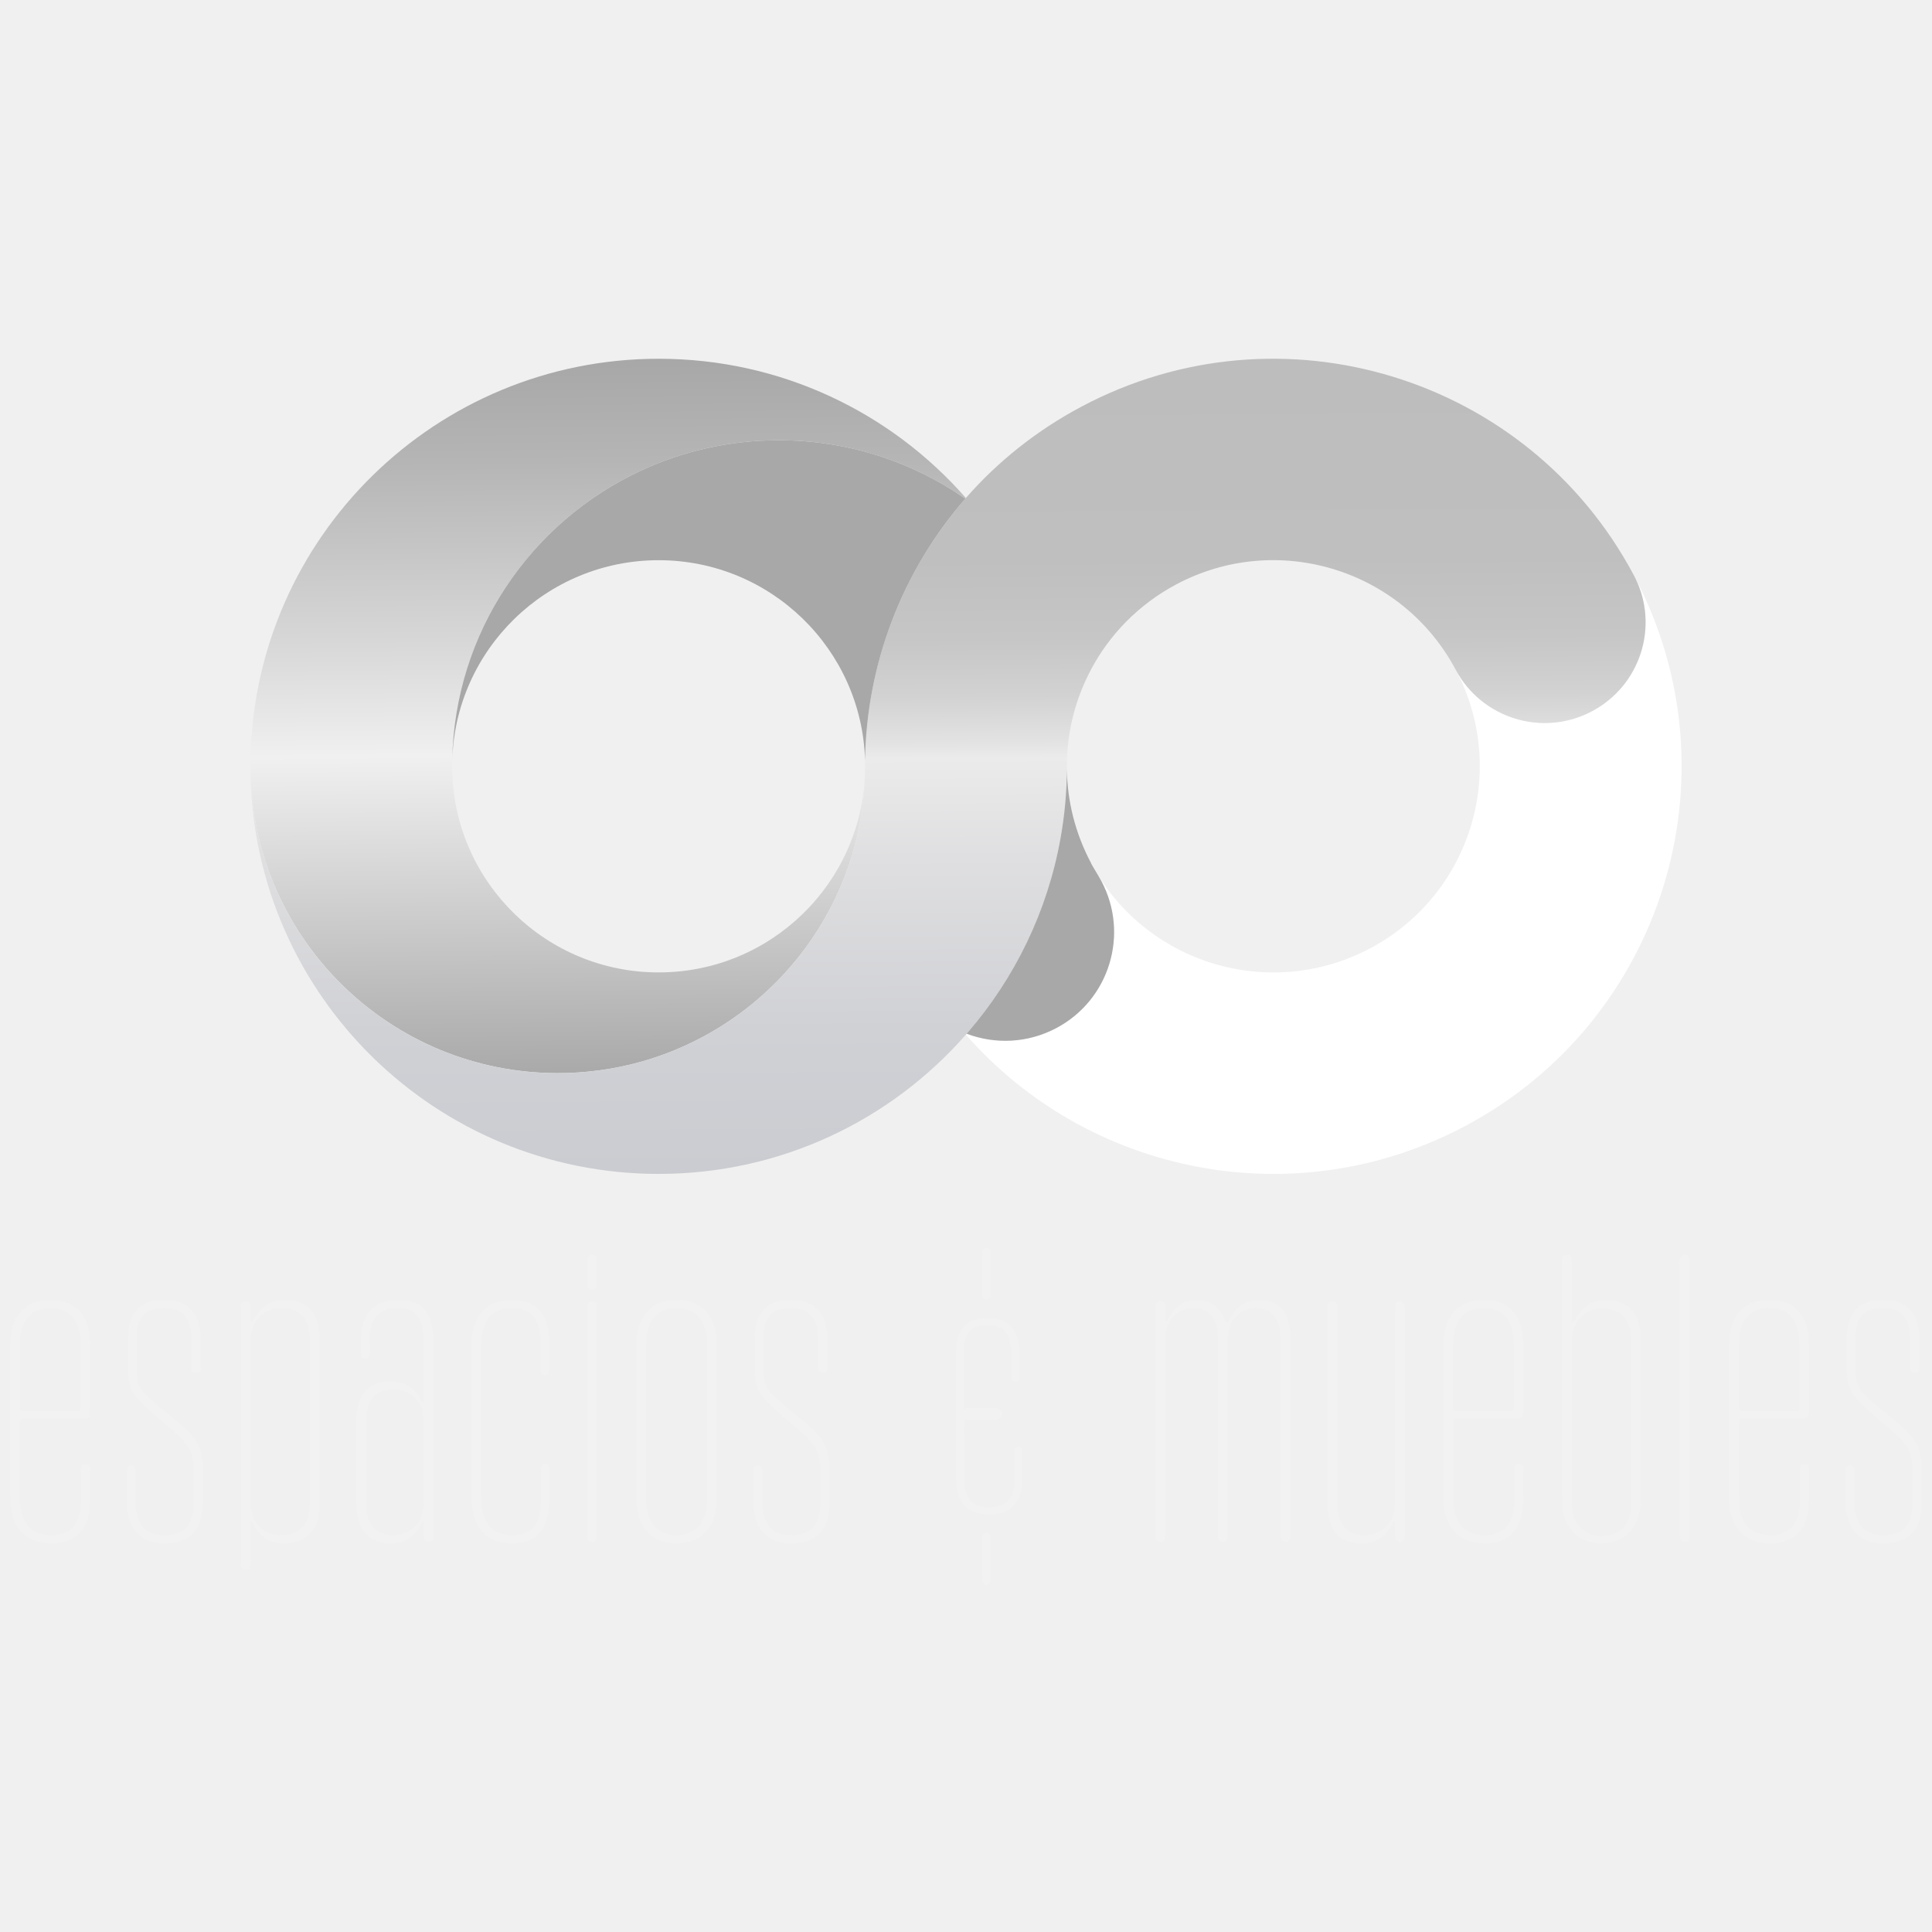
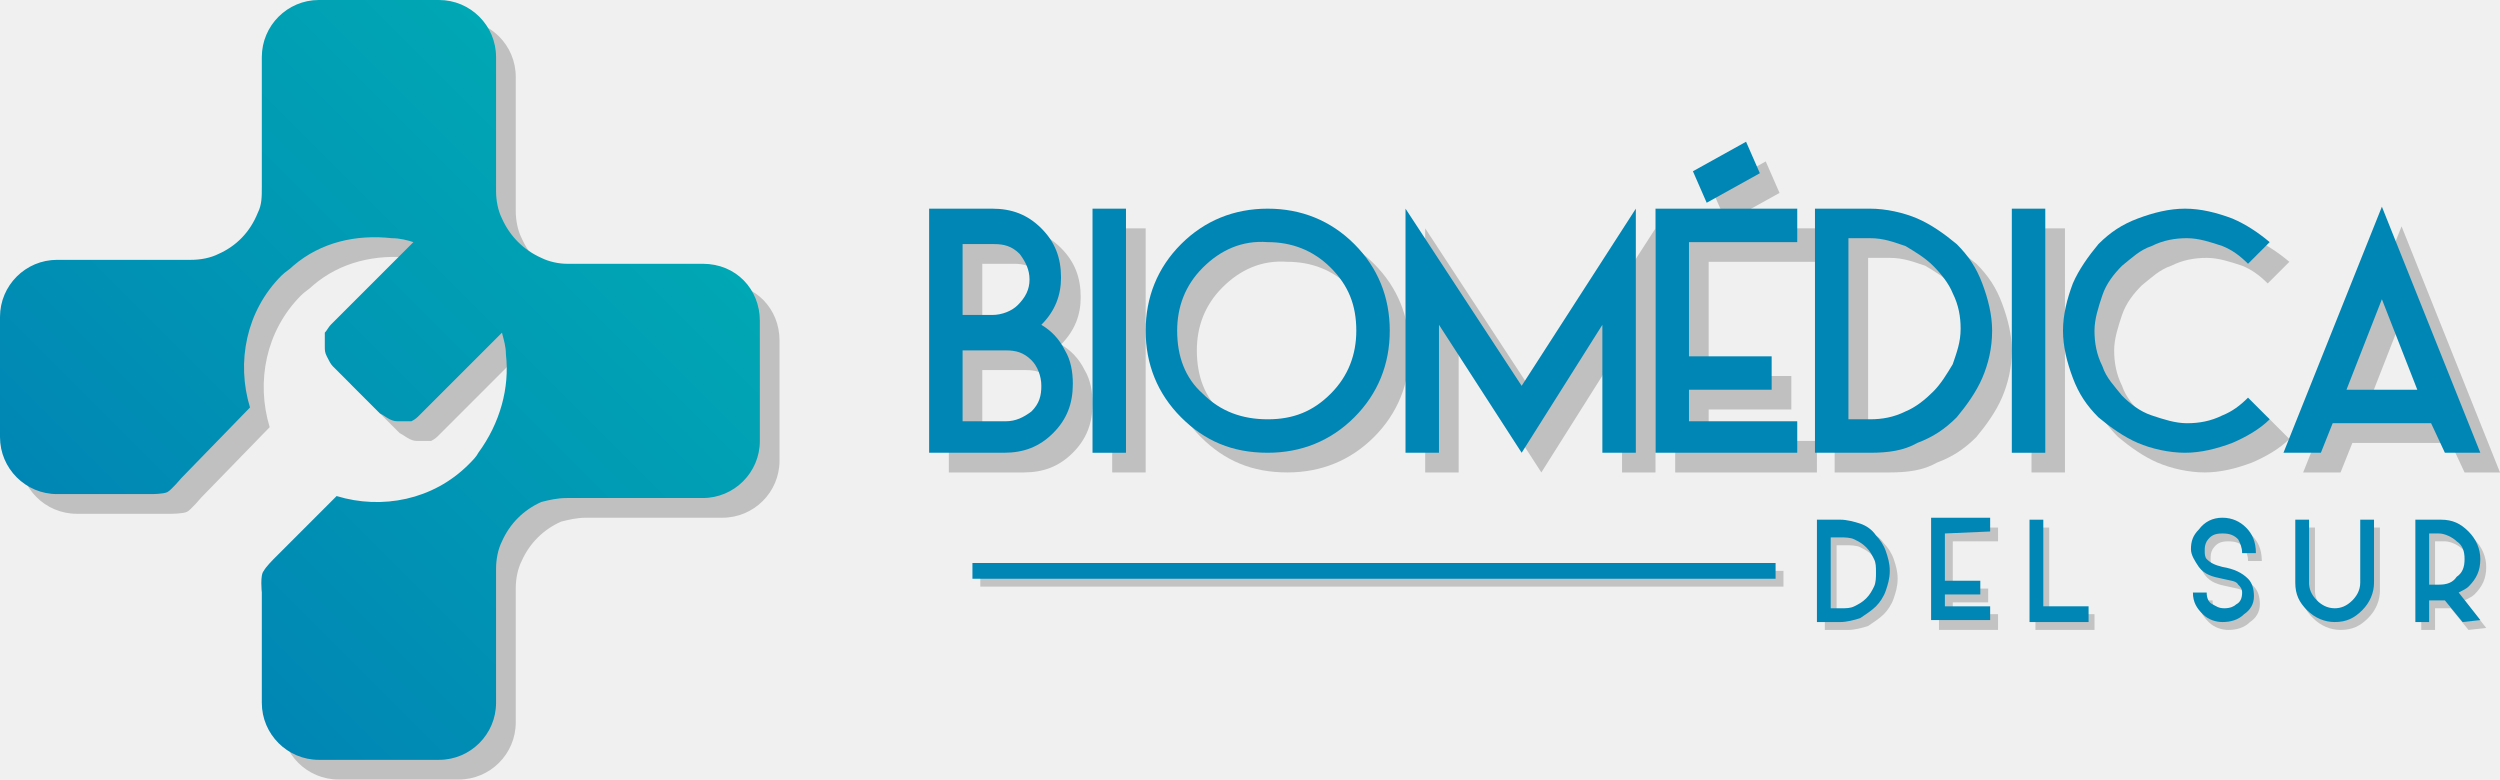
- <svg xmlns="http://www.w3.org/2000/svg" version="1.1" x="0px" y="0px" width="100px" height="100px" viewBox="0 0 100 100" enable-background="new 0 0 100 100" xml:space="preserve">
+ <svg xmlns="http://www.w3.org/2000/svg" version="1.1" id="Capa_1" x="0px" y="0px" viewBox="0 0 127 39.6" style="enable-background:new 0 0 127 39.6;" xml:space="preserve">
+   <style type="text/css">
+ 	.st0{opacity:0.19;}
+ 	.st1{opacity:0.2;}
+ 	.st2{fill:url(#SVGID_1_);}
+ 	.st3{fill:#0086B4;}
+ </style>
+   <path class="st0" d="M92.7,32v-5.2h1.2c0.3,0,0.7,0.1,1,0.2c0.3,0.1,0.6,0.3,0.8,0.6c0.2,0.2,0.4,0.5,0.5,0.8s0.2,0.6,0.2,1  c0,0.4-0.1,0.7-0.2,1s-0.3,0.6-0.5,0.8s-0.5,0.4-0.8,0.6c-0.3,0.1-0.7,0.2-1,0.2H92.7L92.7,32z M93.3,31.3h0.5c0.3,0,0.5,0,0.7-0.1  c0.2-0.1,0.4-0.2,0.6-0.4c0.2-0.2,0.3-0.4,0.4-0.6s0.1-0.5,0.1-0.7c0-0.3,0-0.5-0.1-0.7s-0.2-0.4-0.4-0.6c-0.2-0.2-0.4-0.3-0.6-0.4  c-0.2-0.1-0.5-0.1-0.7-0.1h-0.5V31.3z" />
+   <path class="st0" d="M99.2,27.5v2.4h1.8v0.7h-1.8v0.6h2.3V32h-3v-5.2h3v0.7L99.2,27.5L99.2,27.5z" />
+   <path class="st0" d="M106.4,32h-3v-5.2h0.7v4.4h2.3V32L106.4,32z" />
+   <path class="st0" d="M112.2,31.6c-0.3-0.3-0.5-0.6-0.5-1.1h0.7c0,0.3,0.1,0.5,0.3,0.6c0.2,0.1,0.3,0.2,0.6,0.2  c0.3,0,0.5-0.1,0.6-0.2c0.2-0.1,0.3-0.3,0.3-0.6c0-0.2-0.1-0.3-0.2-0.4c-0.1-0.2-0.4-0.2-0.8-0.3c-0.5-0.1-0.9-0.2-1.2-0.6  c-0.2-0.3-0.4-0.6-0.4-0.9c0-0.4,0.1-0.7,0.4-1c0.3-0.4,0.7-0.6,1.2-0.6s0.9,0.2,1.2,0.5c0.3,0.3,0.5,0.7,0.5,1.3h-0.7  c0-0.3-0.1-0.5-0.2-0.7c-0.2-0.2-0.4-0.3-0.8-0.3s-0.6,0.1-0.8,0.4c-0.1,0.2-0.1,0.3-0.1,0.5c0,0.1,0,0.3,0.1,0.4  c0.2,0.2,0.4,0.3,0.8,0.4c0.6,0.1,1,0.3,1.3,0.6c0.2,0.2,0.3,0.5,0.3,0.9c0,0.4-0.2,0.7-0.5,0.9c-0.3,0.3-0.7,0.4-1.1,0.4  C112.9,32,112.5,31.9,112.2,31.6z" />
+   <path class="st0" d="M117.5,31.4c-0.4-0.4-0.6-0.8-0.6-1.4v-3.2h0.7V30c0,0.3,0.1,0.6,0.4,0.9c0.2,0.2,0.5,0.4,0.9,0.4  c0.3,0,0.6-0.1,0.9-0.4c0.2-0.2,0.4-0.5,0.4-0.9v-3.2h0.7V30c0,0.5-0.2,1-0.6,1.4c-0.4,0.4-0.8,0.6-1.4,0.6  C118.4,32,117.9,31.8,117.5,31.4z" />
+   <path class="st0" d="M125.4,32l-0.9-1.1h-0.8V32H123v-5.2h1.3c0.6,0,1,0.2,1.4,0.6c0.4,0.4,0.6,0.9,0.6,1.4c0,0.6-0.2,1-0.6,1.4  c-0.1,0.1-0.3,0.2-0.5,0.3l1.1,1.4L125.4,32L125.4,32z M124.2,30.1c0.4,0,0.7-0.1,0.9-0.4c0.3-0.2,0.4-0.5,0.4-0.9  c0-0.4-0.1-0.7-0.4-0.9c-0.2-0.2-0.6-0.4-0.9-0.4h-0.5v2.6L124.2,30.1L124.2,30.1z" />
+   <rect x="49.8" y="29" class="st0" width="40.8" height="0.8" />
  <g id="Capa_4">
</g>
-   <g id="Capa_6">
- </g>
+   <g>
+     <g class="st1">
+       <path d="M39.6,17.3v6.1c0,1.6-1.3,2.9-2.9,2.9h-6.9c-0.5,0-0.9,0.1-1.3,0.2c-0.9,0.4-1.6,1.1-2,2c-0.2,0.4-0.3,0.9-0.3,1.4v6.8    c0,1.6-1.3,2.9-2.9,2.9h-6.1c-1.6,0-2.9-1.3-2.9-2.9v-5.6c0,0-0.1-0.9,0.1-1.1c0.1-0.2,0.5-0.6,0.5-0.6l3.2-3.2    c2.3,0.7,4.9,0.2,6.7-1.6l0,0c0.2-0.2,0.4-0.4,0.5-0.6c1.1-1.5,1.6-3.3,1.4-5c0-0.4-0.1-0.7-0.2-1.1l-4.2,4.2    c-0.1,0.1-0.2,0.2-0.4,0.3h-0.1l0,0l0,0l0,0l0,0h-0.1h-0.1h-0.1c0,0,0,0-0.1,0c0,0,0,0-0.1,0l0,0c-0.2,0-0.3,0-0.5-0.1    s-0.3-0.2-0.5-0.3l-2.4-2.4c-0.1-0.1-0.2-0.3-0.3-0.5c-0.1-0.2-0.1-0.3-0.1-0.5l0,0c0-0.1,0-0.2,0-0.2v-0.1c0,0,0,0,0-0.1    c0,0,0,0,0-0.1V18v-0.1c0.1-0.1,0.2-0.3,0.3-0.4l4.2-4.2c-0.3-0.1-0.7-0.2-1.1-0.2c-1.8-0.2-3.6,0.2-5,1.4    c-0.2,0.2-0.4,0.3-0.6,0.5l0,0c-1.8,1.8-2.3,4.4-1.6,6.7l-3.5,3.6c0,0-0.5,0.6-0.7,0.7s-0.8,0.1-0.8,0.1H3.9    c-1.6,0-2.9-1.3-2.9-2.9v-6.1c0-1.6,1.3-2.9,2.9-2.9h6.8c0.5,0,1-0.1,1.4-0.3c0.9-0.4,1.6-1.1,2-2.1c0.2-0.4,0.2-0.8,0.2-1.3V3.9    c0-1.6,1.3-2.9,2.9-2.9h6.1c1.6,0,2.9,1.3,2.9,2.9v6.8c0,0.5,0.1,1,0.3,1.4c0.4,0.9,1.1,1.6,2,2c0.4,0.2,0.9,0.3,1.3,0.3h6.9    C38.4,14.4,39.6,15.7,39.6,17.3z" />
+     </g>
+     <g>
+       <linearGradient id="SVGID_1_" gradientUnits="userSpaceOnUse" x1="7.475" y1="-411.712" x2="31.044" y2="-388.143" gradientTransform="matrix(1 0 0 -1 0 -380.6367)">
+         <stop offset="0" style="stop-color:#0086B4" />
+         <stop offset="1" style="stop-color:#00A7B4" />
+       </linearGradient>
+       <path class="st2" d="M38.6,16.3v6.1c0,1.6-1.3,2.9-2.9,2.9h-6.9c-0.5,0-0.9,0.1-1.3,0.2c-0.9,0.4-1.6,1.1-2,2    c-0.2,0.4-0.3,0.9-0.3,1.4v6.8c0,1.6-1.3,2.9-2.9,2.9h-6.1c-1.6,0-2.9-1.3-2.9-2.9v-5.6c0,0-0.1-0.9,0.1-1.1    c0.1-0.2,0.5-0.6,0.5-0.6l3.2-3.2c2.3,0.7,4.9,0.2,6.7-1.6l0,0c0.2-0.2,0.4-0.4,0.5-0.6c1.1-1.5,1.6-3.3,1.4-5    c0-0.4-0.1-0.7-0.2-1.1l-4.2,4.2c-0.1,0.1-0.2,0.2-0.4,0.3h-0.1l0,0l0,0l0,0l0,0h-0.1h-0.1h-0.1c0,0,0,0-0.1,0c0,0,0,0-0.1,0l0,0    c-0.2,0-0.3,0-0.5-0.1s-0.3-0.2-0.5-0.3l-2.4-2.4c-0.1-0.1-0.2-0.3-0.3-0.5c-0.1-0.2-0.1-0.3-0.1-0.5l0,0c0-0.1,0-0.2,0-0.2v-0.1    c0,0,0,0,0-0.1c0,0,0,0,0-0.1V17v-0.1c0.1-0.1,0.2-0.3,0.3-0.4l4.2-4.2c-0.3-0.1-0.7-0.2-1.1-0.2c-1.8-0.2-3.6,0.2-5,1.4    c-0.2,0.2-0.4,0.3-0.6,0.5l0,0c-1.8,1.8-2.3,4.4-1.6,6.7l-3.5,3.6c0,0-0.5,0.6-0.7,0.7s-0.8,0.1-0.8,0.1H2.9    c-1.6,0-2.9-1.3-2.9-2.9v-6.1c0-1.6,1.3-2.9,2.9-2.9h6.8c0.5,0,1-0.1,1.4-0.3c0.9-0.4,1.6-1.1,2-2.1c0.2-0.4,0.2-0.8,0.2-1.3V2.9    c0-1.6,1.3-2.9,2.9-2.9h6.1c1.6,0,2.9,1.3,2.9,2.9v6.8c0,0.5,0.1,1,0.3,1.4c0.4,0.9,1.1,1.6,2,2c0.4,0.2,0.9,0.3,1.3,0.3h6.9    C37.4,13.4,38.6,14.7,38.6,16.3z" />
+     </g>
+   </g>
+   <g>
+     <g class="st1">
+       <path d="M48.2,24V11.6h3.2c1,0,1.8,0.3,2.5,1s1,1.5,1,2.5c0,0.9-0.3,1.7-1,2.4c0.5,0.3,0.9,0.7,1.2,1.3c0.3,0.5,0.4,1.1,0.4,1.7    c0,1-0.3,1.8-1,2.5S53,24,52,24H48.2L48.2,24z M49.9,17h1.5c0.5,0,1-0.2,1.3-0.5c0.4-0.4,0.6-0.8,0.6-1.3s-0.2-0.9-0.5-1.3    c-0.4-0.4-0.8-0.5-1.3-0.5h-1.6V17L49.9,17z M49.9,22.4h2.2c0.5,0,0.9-0.2,1.3-0.5c0.4-0.4,0.5-0.8,0.5-1.3s-0.2-1-0.5-1.3    c-0.4-0.4-0.8-0.5-1.3-0.5h-2.2V22.4z" />
+     </g>
+     <g>
+       <path class="st3" d="M47.2,23V10.6h3.2c1,0,1.8,0.3,2.5,1s1,1.5,1,2.5c0,0.9-0.3,1.7-1,2.4c0.5,0.3,0.9,0.7,1.2,1.3    c0.3,0.5,0.4,1.1,0.4,1.7c0,1-0.3,1.8-1,2.5S52,23,51,23H47.2L47.2,23z M48.9,16h1.5c0.5,0,1-0.2,1.3-0.5c0.4-0.4,0.6-0.8,0.6-1.3    s-0.2-0.9-0.5-1.3c-0.4-0.4-0.8-0.5-1.3-0.5h-1.6V16L48.9,16z M48.9,21.4h2.2c0.5,0,0.9-0.2,1.3-0.5c0.4-0.4,0.5-0.8,0.5-1.3    s-0.2-1-0.5-1.3c-0.4-0.4-0.8-0.5-1.3-0.5h-2.2V21.4z" />
+     </g>
+   </g>
+   <g>
+     <g class="st1">
+       <rect x="56.5" y="11.6" width="1.7" height="12.4" />
+     </g>
+     <g>
+       <rect x="55.5" y="10.6" class="st3" width="1.7" height="12.4" />
+     </g>
+   </g>
+   <g>
+     <g class="st1">
+       <path d="M61,22.2c-1.2-1.2-1.8-2.7-1.8-4.4s0.6-3.2,1.8-4.4s2.7-1.8,4.4-1.8c1.7,0,3.2,0.6,4.4,1.8c1.2,1.2,1.8,2.7,1.8,4.4    c0,1.7-0.6,3.2-1.8,4.4c-1.2,1.2-2.7,1.8-4.4,1.8C63.6,24,62.2,23.4,61,22.2z M62.1,14.6c-0.9,0.9-1.3,2-1.3,3.2    c0,1.3,0.4,2.4,1.3,3.2c0.9,0.9,2,1.3,3.3,1.3s2.3-0.4,3.2-1.3c0.9-0.9,1.3-2,1.3-3.2c0-1.3-0.4-2.3-1.3-3.2s-2-1.3-3.2-1.3    C64.1,13.2,63,13.7,62.1,14.6z" />
+     </g>
+     <g>
+       <path class="st3" d="M60,21.2c-1.2-1.2-1.8-2.7-1.8-4.4s0.6-3.2,1.8-4.4s2.7-1.8,4.4-1.8c1.7,0,3.2,0.6,4.4,1.8    c1.2,1.2,1.8,2.7,1.8,4.4S70,20,68.8,21.2c-1.2,1.2-2.7,1.8-4.4,1.8C62.6,23,61.2,22.4,60,21.2z M61.1,13.6    c-0.9,0.9-1.3,2-1.3,3.2c0,1.3,0.4,2.4,1.3,3.2c0.9,0.9,2,1.3,3.3,1.3s2.3-0.4,3.2-1.3c0.9-0.9,1.3-2,1.3-3.2    c0-1.3-0.4-2.3-1.3-3.2s-2-1.3-3.2-1.3C63.1,12.2,62,12.7,61.1,13.6z" />
+     </g>
+   </g>
+   <g>
+     <g class="st1">
+       <polygon points="78.3,24 74.1,17.5 74.1,24 72.4,24 72.4,11.6 78.3,20.6 84.1,11.6 84.1,24 82.4,24 82.4,17.5   " />
+     </g>
+     <g>
+       <polygon class="st3" points="77.3,23 73.1,16.5 73.1,23 71.4,23 71.4,10.6 77.3,19.6 83.1,10.6 83.1,23 81.4,23 81.4,16.5   " />
+     </g>
+   </g>
+   <g>
+     <g class="st1">
+       <path d="M86.8,13.3v5.8H91v1.7h-4.2v1.6h5.5V24h-7.2V11.6h7.2v1.7H86.8L86.8,13.3z M90.4,9.8l-2.7,1.5L87,9.7l2.7-1.5L90.4,9.8z" />
+     </g>
+     <g>
+       <path class="st3" d="M85.8,12.3v5.8H90v1.7h-4.2v1.6h5.5V23h-7.2V10.6h7.2v1.7H85.8L85.8,12.3z M89.4,8.8l-2.7,1.5L86,8.7l2.7-1.5    L89.4,8.8z" />
+     </g>
+   </g>
+   <g>
+     <g class="st1">
+       <path d="M93.2,24V11.6H96c0.8,0,1.7,0.2,2.4,0.5c0.7,0.3,1.4,0.8,2,1.3c0.6,0.6,1,1.2,1.3,2s0.5,1.6,0.5,2.4    c0,0.9-0.2,1.7-0.5,2.4c-0.3,0.7-0.8,1.4-1.3,2c-0.6,0.6-1.2,1-2,1.3C97.7,23.9,96.9,24,96,24H93.2z M94.9,22.3H96    c0.6,0,1.2-0.1,1.8-0.4c0.5-0.2,1-0.6,1.4-1s0.7-0.9,1-1.4c0.2-0.6,0.4-1.1,0.4-1.8c0-0.6-0.1-1.2-0.4-1.8c-0.2-0.5-0.6-1-1-1.4    s-0.9-0.7-1.4-1c-0.6-0.2-1.1-0.4-1.8-0.4h-1.1V22.3z" />
+     </g>
+     <g>
+       <path class="st3" d="M92.2,23V10.6H95c0.8,0,1.7,0.2,2.4,0.5c0.7,0.3,1.4,0.8,2,1.3c0.6,0.6,1,1.2,1.3,2s0.5,1.6,0.5,2.4    c0,0.9-0.2,1.7-0.5,2.4c-0.3,0.7-0.8,1.4-1.3,2c-0.6,0.6-1.2,1-2,1.3C96.7,22.9,95.9,23,95,23H92.2z M93.9,21.3H95    c0.6,0,1.2-0.1,1.8-0.4c0.5-0.2,1-0.6,1.4-1s0.7-0.9,1-1.4c0.2-0.6,0.4-1.1,0.4-1.8c0-0.6-0.1-1.2-0.4-1.8c-0.2-0.5-0.6-1-1-1.4    s-0.9-0.7-1.4-1c-0.6-0.2-1.1-0.4-1.8-0.4h-1.1V21.3z" />
+     </g>
+   </g>
+   <g>
+     <g class="st1">
+       <rect x="103.2" y="11.6" width="1.7" height="12.4" />
+     </g>
+     <g>
+       <rect x="102.2" y="10.6" class="st3" width="1.7" height="12.4" />
+     </g>
+   </g>
+   <g>
+     <g class="st1">
+       <path d="M115.2,14.4c-0.4-0.4-0.8-0.7-1.3-0.9c-0.6-0.2-1.2-0.4-1.8-0.4c-0.6,0-1.2,0.1-1.8,0.4c-0.6,0.2-1,0.6-1.5,1    c-0.4,0.4-0.8,0.9-1,1.5s-0.4,1.2-0.4,1.8c0,0.6,0.1,1.2,0.4,1.8c0.2,0.6,0.6,1,1,1.5c0.4,0.4,0.9,0.8,1.5,1s1.2,0.4,1.8,0.4    c0.6,0,1.2-0.1,1.8-0.4c0.5-0.2,0.9-0.5,1.3-0.9l1.1,1.1c-0.5,0.5-1.2,0.9-1.9,1.2c-0.8,0.3-1.6,0.5-2.4,0.5s-1.7-0.2-2.4-0.5    c-0.7-0.3-1.4-0.8-2-1.3c-0.6-0.6-1-1.2-1.3-2s-0.5-1.6-0.5-2.4s0.2-1.6,0.5-2.4c0.3-0.7,0.8-1.4,1.3-2c0.6-0.6,1.2-1,2-1.3    s1.6-0.5,2.4-0.5s1.6,0.2,2.4,0.5c0.7,0.3,1.3,0.7,1.9,1.2L115.2,14.4z" />
+     </g>
+     <g>
+       <path class="st3" d="M114.2,13.4c-0.4-0.4-0.8-0.7-1.3-0.9c-0.6-0.2-1.2-0.4-1.8-0.4c-0.6,0-1.2,0.1-1.8,0.4c-0.6,0.2-1,0.6-1.5,1    c-0.4,0.4-0.8,0.9-1,1.5s-0.4,1.2-0.4,1.8c0,0.6,0.1,1.2,0.4,1.8c0.2,0.6,0.6,1,1,1.5c0.4,0.4,0.9,0.8,1.5,1s1.2,0.4,1.8,0.4    c0.6,0,1.2-0.1,1.8-0.4c0.5-0.2,0.9-0.5,1.3-0.9l1.1,1.1c-0.5,0.5-1.2,0.9-1.9,1.2c-0.8,0.3-1.6,0.5-2.4,0.5s-1.7-0.2-2.4-0.5    c-0.7-0.3-1.4-0.8-2-1.3c-0.6-0.6-1-1.2-1.3-2s-0.5-1.6-0.5-2.4s0.2-1.6,0.5-2.4c0.3-0.7,0.8-1.4,1.3-2c0.6-0.6,1.2-1,2-1.3    s1.6-0.5,2.4-0.5s1.6,0.2,2.4,0.5c0.7,0.3,1.3,0.7,1.9,1.2L114.2,13.4z" />
+     </g>
+   </g>
+   <g>
+     <g class="st1">
+       <path d="M124.5,22.5h-5l-0.6,1.5H117l5-12.5l5,12.5h-1.8L124.5,22.5z M123.8,20.8l-1.8-4.6l-1.8,4.6H123.8z" />
+     </g>
+     <g>
+       <path class="st3" d="M123.5,21.5h-5l-0.6,1.5H116l5-12.5l5,12.5h-1.8L123.5,21.5z M122.8,19.8l-1.8-4.6l-1.8,4.6H122.8z" />
+     </g>
+   </g>
+   <path class="st3" d="M92.3,31.6v-5.2h1.2c0.3,0,0.7,0.1,1,0.2s0.6,0.3,0.8,0.6c0.2,0.2,0.4,0.5,0.5,0.8s0.2,0.6,0.2,1  s-0.1,0.7-0.2,1s-0.3,0.6-0.5,0.8c-0.2,0.2-0.5,0.4-0.8,0.6c-0.3,0.1-0.7,0.2-1,0.2L92.3,31.6L92.3,31.6z M93,30.9h0.5  c0.3,0,0.5,0,0.7-0.1s0.4-0.2,0.6-0.4c0.2-0.2,0.3-0.4,0.4-0.6s0.1-0.5,0.1-0.7c0-0.3,0-0.5-0.1-0.7S95,28,94.8,27.8  c-0.2-0.2-0.4-0.3-0.6-0.4s-0.5-0.1-0.7-0.1H93V30.9z" />
+   <path class="st3" d="M98.8,27.1v2.4h1.8v0.7h-1.8v0.6h2.3v0.7h-3v-5.2h3V27L98.8,27.1L98.8,27.1z" />
+   <path class="st3" d="M106.1,31.6h-3v-5.2h0.7v4.4h2.3V31.6L106.1,31.6z" />
+   <path class="st3" d="M111.9,31.2c-0.3-0.3-0.5-0.6-0.5-1.1h0.7c0,0.3,0.1,0.5,0.3,0.6c0.2,0.1,0.3,0.2,0.6,0.2  c0.3,0,0.5-0.1,0.6-0.2c0.2-0.1,0.3-0.3,0.3-0.6c0-0.2-0.1-0.3-0.2-0.4c-0.1-0.2-0.4-0.2-0.8-0.3c-0.5-0.1-0.9-0.2-1.2-0.6  c-0.2-0.3-0.4-0.6-0.4-0.9c0-0.4,0.1-0.7,0.4-1c0.3-0.4,0.7-0.6,1.2-0.6s0.9,0.2,1.2,0.5c0.3,0.3,0.5,0.7,0.5,1.3h-0.7  c0-0.3-0.1-0.5-0.2-0.7c-0.2-0.2-0.4-0.3-0.8-0.3s-0.6,0.1-0.8,0.4c-0.1,0.2-0.1,0.3-0.1,0.5c0,0.1,0,0.3,0.1,0.4  c0.2,0.2,0.4,0.3,0.8,0.4c0.6,0.1,1,0.3,1.3,0.6c0.2,0.2,0.3,0.5,0.3,0.9s-0.2,0.7-0.5,0.9c-0.3,0.3-0.7,0.4-1.1,0.4  C112.6,31.6,112.2,31.5,111.9,31.2z" />
+   <path class="st3" d="M117.2,31c-0.4-0.4-0.6-0.8-0.6-1.4v-3.2h0.7v3.2c0,0.3,0.1,0.6,0.4,0.9c0.2,0.2,0.5,0.4,0.9,0.4  c0.3,0,0.6-0.1,0.9-0.4c0.2-0.2,0.4-0.5,0.4-0.9v-3.2h0.7v3.2c0,0.5-0.2,1-0.6,1.4s-0.8,0.6-1.4,0.6C118.1,31.6,117.6,31.4,117.2,31  z" />
+   <path class="st3" d="M125.1,31.6l-0.9-1.1h-0.8v1.1h-0.7v-5.2h1.3c0.6,0,1,0.2,1.4,0.6s0.6,0.9,0.6,1.4c0,0.6-0.2,1-0.6,1.4  c-0.1,0.1-0.3,0.2-0.5,0.3l1.1,1.4L125.1,31.6L125.1,31.6z M123.9,29.7c0.4,0,0.7-0.1,0.9-0.4c0.3-0.2,0.4-0.5,0.4-0.9  s-0.1-0.7-0.4-0.9c-0.2-0.2-0.6-0.4-0.9-0.4h-0.5v2.6L123.9,29.7L123.9,29.7z" />
+   <rect x="49.4" y="28.6" class="st3" width="40.8" height="0.8" />
  <g id="Capa_7">
</g>
-   <g id="Capa_1">
+   <g id="Capa_1_1_">
</g>
  <g id="Capa_9">
</g>
  <g id="Capa_5">
-     <g>
-       <g>
-         <linearGradient id="SVGID_1_" gradientUnits="userSpaceOnUse" x1="31.349" y1="18.843" x2="31.691" y2="55.81">
-           <stop offset="0" style="stop-color:#A8A8A8" />
-           <stop offset="0.135" style="stop-color:#B5B5B5" />
-           <stop offset="0.384" style="stop-color:#D7D7D7" />
-           <stop offset="0.546" style="stop-color:#F0F0F0" />
-           <stop offset="1" style="stop-color:#A8A8A8" />
-         </linearGradient>
-         <path fill="url(#SVGID_1_)" d="M23.407,39.369c-0.003,0.099-0.003,0.195-0.003,0.295c0,0.098,0,0.196,0.003,0.293     c0.159,5.758,4.88,10.375,10.685,10.375c5.799,0,10.521-4.615,10.683-10.368c-0.136,7.157-5.004,13.149-11.61,14.995     c-1.367,0.381-2.805,0.585-4.296,0.585c-8.64,0-15.674-6.876-15.901-15.45c-0.003-0.142-0.005-0.287-0.005-0.43     c0-0.145,0.002-0.289,0.005-0.432c0.228-11.451,9.599-20.663,21.125-20.663c6.343,0,12.029,2.788,15.9,7.207     c-0.009,0.012-0.021,0.024-0.028,0.036c-2.734-1.908-6.064-3.025-9.657-3.025c-2.551,0-4.973,0.565-7.143,1.578     C27.482,27.014,23.521,32.724,23.407,39.369z" />
-         <path fill="#FFFFFF" d="M75.827,58.288c-8.842,4.695-19.519,2.484-25.835-4.737c0.016-0.015,0.03-0.028,0.042-0.046     c1.465,0.554,3.149,0.498,4.643-0.293c2.748-1.459,3.788-4.865,2.328-7.608c-0.166-0.311-0.536-0.939-0.534-0.932     c2.772,5.203,9.242,7.178,14.452,4.411c5.212-2.768,7.188-9.226,4.419-14.429c1.355,2.541,4.517,3.509,7.062,2.156     c2.5-1.326,3.478-4.389,2.234-6.902C90.006,40.168,86.083,52.846,75.827,58.288z" />
-         <linearGradient id="SVGID_2_" gradientUnits="userSpaceOnUse" x1="48.973" y1="19.056" x2="49.213" y2="60.564">
-           <stop offset="0" style="stop-color:#BDBDBD" />
-           <stop offset="0.239" style="stop-color:#BFBFBF" />
-           <stop offset="0.337" style="stop-color:#C6C6C6" />
-           <stop offset="0.409" style="stop-color:#D2D2D2" />
-           <stop offset="0.468" style="stop-color:#E3E3E3" />
-           <stop offset="0.486" style="stop-color:#EBEBEB" />
-           <stop offset="0.61" style="stop-color:#DFDFE1" />
-           <stop offset="0.824" style="stop-color:#D0D1D5" />
-           <stop offset="1" style="stop-color:#CBCCD1" />
-         </linearGradient>
-         <path fill="url(#SVGID_2_)" d="M82.403,36.812c-2.545,1.353-5.706,0.385-7.062-2.156c-2.77-5.202-9.24-7.179-14.452-4.411     c-1.961,1.043-3.462,2.604-4.428,4.428v0.002c-0.788,1.485-1.214,3.141-1.241,4.826v0.055c-0.002,0-0.002,0,0,0.002v0.016     c-0.002,0.002-0.002,0.002,0,0.004v0.002c-0.002,0.059-0.002,0.115,0,0.174v0.002c-0.002,0.003-0.002,0.003,0,0.006v0.012     c-0.002,0.002-0.002,0.002,0,0.004v0.051c-0.008,1.219-0.121,2.412-0.331,3.571c-0.677,3.78-2.361,7.214-4.769,10.008     c-0.03,0.033-0.058,0.066-0.087,0.101c-0.012,0.017-0.026,0.031-0.042,0.046c-3.871,4.418-9.558,7.207-15.9,7.207     c-11.526,0-20.897-9.211-21.125-20.665c0.228,8.574,7.262,15.45,15.901,15.45c1.491,0,2.929-0.204,4.296-0.585     c6.606-1.846,11.475-7.838,11.61-14.995v-0.046c0.002-0.084,0.002-0.168,0.002-0.254s0-0.17-0.002-0.254v-0.049     c0.074-4.951,1.898-9.773,5.189-13.549c0.007-0.012,0.02-0.024,0.028-0.036c1.646-1.88,3.657-3.496,5.996-4.737     c10.303-5.471,23.098-1.564,28.576,8.723c0.027,0.047,0.051,0.098,0.073,0.146C85.881,32.422,84.903,35.485,82.403,36.812z" />
-         <path fill="#A8A8A8" d="M54.677,53.212c-1.493,0.791-3.178,0.847-4.643,0.293c0.029-0.033,0.057-0.067,0.087-0.102     c2.407-2.792,4.092-6.227,4.769-10.007c0.21-1.159,0.323-2.354,0.331-3.57c0.024,1.633,0.425,3.284,1.241,4.826     c-0.01,0.027,0.377,0.641,0.543,0.951C58.465,48.347,57.425,51.753,54.677,53.212z" />
-         <path fill="#A8A8A8" d="M49.964,25.812c-3.291,3.775-5.115,8.598-5.189,13.549c-0.161-5.75-4.884-10.365-10.683-10.365     c-5.805,0-10.525,4.617-10.685,10.373c0.113-6.646,4.075-12.355,9.757-15.004c2.17-1.013,4.592-1.578,7.143-1.578     C43.899,22.787,47.229,23.904,49.964,25.812z" />
-       </g>
-       <g>
-         <g>
-           <path fill="#F2F2F2" d="M4.197,76.009c0-0.15,0.077-0.227,0.236-0.227c0.155,0,0.232,0.076,0.232,0.227v1.619      c0,0.723-0.167,1.279-0.504,1.667c-0.336,0.389-0.841,0.583-1.514,0.583c-0.683,0-1.207-0.206-1.57-0.615      c-0.364-0.411-0.546-0.984-0.546-1.719v-7.94c0-0.735,0.182-1.306,0.546-1.71c0.363-0.404,0.871-0.607,1.522-0.607      c0.673,0,1.185,0.197,1.538,0.592c0.352,0.396,0.527,0.961,0.527,1.696v3.57c0,0.075-0.024,0.141-0.071,0.194      c-0.05,0.055-0.112,0.081-0.188,0.081h-3.21c-0.108,0-0.162,0.06-0.162,0.177v4.004c0,0.581,0.138,1.035,0.412,1.363      c0.273,0.328,0.675,0.492,1.201,0.492c1.031,0,1.549-0.593,1.549-1.779V76.009z M1.035,72.886c0,0.107,0.054,0.162,0.161,0.162      h2.806c0.108,0,0.162-0.055,0.162-0.162v-3.344c0-0.585-0.129-1.037-0.387-1.355c-0.259-0.319-0.65-0.479-1.177-0.479      c-0.506,0-0.894,0.159-1.162,0.479c-0.269,0.318-0.403,0.771-0.403,1.355V72.886z" />
-           <path fill="#F2F2F2" d="M10.502,77.823c0,0.646-0.159,1.15-0.478,1.512s-0.825,0.543-1.515,0.543      c-0.66,0-1.149-0.194-1.469-0.583c-0.318-0.388-0.478-0.906-0.478-1.554v-1.65c0-0.064,0.024-0.122,0.07-0.17      c0.047-0.049,0.102-0.072,0.164-0.072c0.063,0,0.114,0.023,0.156,0.072c0.042,0.048,0.063,0.105,0.063,0.17v1.666      c0,0.519,0.117,0.932,0.351,1.238c0.233,0.309,0.611,0.461,1.133,0.461c0.542,0,0.932-0.137,1.165-0.412      c0.234-0.275,0.351-0.677,0.351-1.205v-1.91c0-0.367-0.078-0.688-0.236-0.963c-0.156-0.275-0.455-0.602-0.898-0.979      c-1.081-0.896-1.727-1.503-1.938-1.821c-0.211-0.317-0.315-0.697-0.315-1.141v-1.877c0-0.551,0.147-0.998,0.445-1.344      c0.297-0.345,0.765-0.518,1.402-0.518c0.648,0,1.129,0.176,1.442,0.525c0.315,0.352,0.471,0.861,0.471,1.531v1.439      c0,0.184-0.076,0.275-0.228,0.275c-0.173,0-0.259-0.092-0.259-0.275V69.31c0-0.539-0.111-0.941-0.334-1.205      c-0.224-0.266-0.591-0.396-1.101-0.396c-0.489,0-0.843,0.129-1.061,0.388c-0.217,0.259-0.326,0.604-0.326,1.035v1.894      c0,0.346,0.077,0.64,0.228,0.883c0.152,0.242,0.777,0.801,1.873,1.675c0.239,0.194,0.443,0.38,0.612,0.559      c0.167,0.177,0.304,0.358,0.406,0.542s0.18,0.373,0.228,0.566c0.05,0.193,0.073,0.41,0.073,0.647V77.823z" />
-           <path fill="#F2F2F2" d="M12.464,67.626c0-0.184,0.087-0.275,0.26-0.275c0.163,0,0.243,0.092,0.243,0.275v0.744      c0,0.033,0.014,0.058,0.041,0.073c0.026,0.017,0.05,0.003,0.072-0.04c0.141-0.303,0.343-0.564,0.608-0.785      c0.265-0.221,0.629-0.332,1.094-0.332c0.562,0,0.997,0.17,1.305,0.511c0.309,0.341,0.463,0.872,0.463,1.596v8.379      c0,0.724-0.163,1.255-0.487,1.596c-0.323,0.341-0.771,0.511-1.346,0.511c-0.453,0-0.807-0.104-1.061-0.309      c-0.255-0.204-0.44-0.447-0.559-0.728c-0.022-0.054-0.049-0.077-0.082-0.073c-0.032,0.006-0.049,0.036-0.049,0.09v2.104      c0,0.193-0.086,0.291-0.259,0.291c-0.162,0-0.244-0.098-0.244-0.291V67.626z M16.047,69.437c0-1.152-0.497-1.729-1.49-1.729      c-0.434,0-0.802,0.145-1.104,0.436s-0.464,0.706-0.485,1.244v8.421c0.021,0.55,0.181,0.962,0.478,1.235      c0.297,0.275,0.662,0.412,1.095,0.412c1.006,0,1.508-0.576,1.508-1.729V69.437z" />
-           <path fill="#F2F2F2" d="M18.446,73.587c0-0.736,0.156-1.268,0.471-1.598c0.312-0.33,0.745-0.495,1.296-0.495      c0.433,0,0.778,0.103,1.038,0.308s0.448,0.448,0.565,0.729c0.012,0.032,0.034,0.048,0.066,0.048s0.049-0.026,0.049-0.081v-3.098      c0-0.538-0.096-0.954-0.286-1.25c-0.189-0.294-0.54-0.441-1.05-0.441c-0.501,0-0.868,0.135-1.103,0.404      c-0.233,0.27-0.349,0.663-0.349,1.181v0.794c0,0.075-0.024,0.134-0.072,0.178c-0.047,0.043-0.097,0.064-0.147,0.064      c-0.064,0-0.118-0.021-0.164-0.064c-0.048-0.044-0.071-0.103-0.071-0.178v-0.762c0-0.636,0.159-1.135,0.479-1.497      c0.318-0.36,0.803-0.542,1.451-0.542c0.67,0,1.14,0.187,1.409,0.56c0.271,0.372,0.406,0.904,0.406,1.596v10.063      c0,0.194-0.081,0.292-0.244,0.292c-0.173,0-0.259-0.098-0.259-0.291v-0.632c0-0.053-0.014-0.083-0.041-0.089      c-0.026-0.005-0.052,0.013-0.074,0.057c-0.117,0.28-0.306,0.523-0.565,0.728c-0.26,0.205-0.605,0.309-1.038,0.309      c-0.551,0-0.983-0.164-1.296-0.494c-0.314-0.33-0.471-0.863-0.471-1.598V73.587z M18.949,77.761c0,1.131,0.47,1.695,1.409,1.695      c0.433,0,0.802-0.141,1.111-0.428c0.309-0.284,0.462-0.708,0.462-1.268v-4.15c0-0.56-0.153-0.982-0.462-1.268      c-0.31-0.285-0.679-0.428-1.111-0.428c-0.939,0-1.409,0.564-1.409,1.695V77.761z" />
-           <path fill="#F2F2F2" d="M27.995,76.009c0-0.063,0.021-0.121,0.062-0.168c0.041-0.05,0.094-0.074,0.155-0.074      c0.062,0,0.115,0.024,0.157,0.074c0.041,0.047,0.062,0.104,0.062,0.168v1.619c0,0.723-0.155,1.279-0.467,1.667      c-0.312,0.389-0.809,0.583-1.487,0.583c-0.666,0-1.178-0.206-1.532-0.615c-0.356-0.411-0.532-0.984-0.532-1.719v-7.94      c0-0.735,0.179-1.306,0.54-1.71c0.36-0.404,0.863-0.607,1.509-0.607c1.314,0,1.97,0.739,1.97,2.217v1.408      c0,0.173-0.077,0.26-0.234,0.26c-0.063,0-0.114-0.025-0.156-0.073s-0.063-0.11-0.063-0.187v-1.44      c0-0.582-0.118-1.022-0.354-1.318c-0.235-0.296-0.618-0.444-1.146-0.444c-0.505,0-0.892,0.158-1.16,0.477      c-0.269,0.317-0.403,0.768-0.403,1.349v8.065c0,0.582,0.133,1.036,0.396,1.365c0.263,0.328,0.658,0.492,1.186,0.492      c0.526,0,0.908-0.145,1.145-0.437c0.236-0.291,0.355-0.739,0.355-1.343V76.009z" />
-           <path fill="#F2F2F2" d="M30.394,65.247c0-0.193,0.086-0.291,0.26-0.291c0.161,0,0.243,0.098,0.243,0.291v1.213      c0,0.195-0.087,0.292-0.26,0.292c-0.161,0-0.243-0.097-0.243-0.292V65.247z M30.394,67.675c0-0.205,0.082-0.308,0.243-0.308      c0.173,0,0.26,0.103,0.26,0.308v11.831c0,0.193-0.087,0.291-0.26,0.291c-0.161,0-0.243-0.098-0.243-0.291V67.675z" />
-           <path fill="#F2F2F2" d="M37.104,77.544c0,0.734-0.182,1.308-0.545,1.719c-0.364,0.409-0.882,0.615-1.555,0.615      c-0.65,0-1.157-0.206-1.521-0.615c-0.364-0.411-0.547-0.984-0.547-1.719V69.62c0-0.734,0.183-1.307,0.547-1.719      c0.363-0.41,0.87-0.615,1.521-0.615c0.673,0,1.19,0.205,1.555,0.615c0.363,0.412,0.545,0.984,0.545,1.719V77.544z       M35.005,79.456c0.528,0,0.925-0.164,1.194-0.492c0.27-0.329,0.403-0.783,0.403-1.365v-8.033c0-0.582-0.134-1.037-0.403-1.365      c-0.27-0.329-0.666-0.492-1.194-0.492c-0.505,0-0.892,0.163-1.16,0.492c-0.27,0.328-0.403,0.783-0.403,1.365v8.033      c0,0.582,0.134,1.036,0.403,1.365C34.113,79.292,34.5,79.456,35.005,79.456z" />
-           <path fill="#F2F2F2" d="M42.941,77.823c0,0.646-0.159,1.15-0.478,1.512c-0.319,0.361-0.825,0.543-1.517,0.543      c-0.66,0-1.149-0.194-1.467-0.583c-0.319-0.388-0.479-0.906-0.479-1.554v-1.65c0-0.064,0.023-0.122,0.07-0.17      c0.047-0.049,0.102-0.072,0.164-0.072s0.114,0.023,0.156,0.072c0.043,0.048,0.063,0.105,0.063,0.17v1.666      c0,0.519,0.116,0.932,0.35,1.238c0.233,0.309,0.612,0.461,1.134,0.461c0.543,0,0.931-0.137,1.166-0.412      c0.231-0.275,0.35-0.677,0.35-1.205v-1.91c0-0.367-0.079-0.688-0.235-0.963c-0.157-0.275-0.457-0.602-0.899-0.979      c-1.081-0.896-1.728-1.503-1.938-1.821c-0.21-0.317-0.315-0.697-0.315-1.141v-1.877c0-0.551,0.148-0.998,0.446-1.344      c0.297-0.345,0.765-0.518,1.402-0.518c0.648,0,1.128,0.176,1.442,0.525c0.313,0.352,0.471,0.861,0.471,1.531v1.439      c0,0.184-0.077,0.275-0.228,0.275c-0.174,0-0.259-0.092-0.259-0.275V69.31c0-0.539-0.111-0.941-0.336-1.205      c-0.221-0.266-0.588-0.396-1.101-0.396c-0.487,0-0.842,0.129-1.059,0.388c-0.218,0.259-0.326,0.604-0.326,1.035v1.894      c0,0.346,0.075,0.64,0.228,0.883c0.152,0.242,0.776,0.801,1.873,1.675c0.238,0.194,0.442,0.38,0.611,0.559      c0.168,0.177,0.305,0.358,0.408,0.542c0.103,0.184,0.179,0.373,0.227,0.566c0.05,0.193,0.074,0.41,0.074,0.647V77.823z" />
-           <path fill="#F2F2F2" d="M63.043,69.343c0-0.53-0.105-0.934-0.314-1.215c-0.21-0.28-0.536-0.42-0.975-0.42      c-0.398,0-0.737,0.145-1.017,0.437c-0.278,0.29-0.419,0.701-0.419,1.229v10.132c0,0.193-0.083,0.291-0.251,0.291      c-0.167,0-0.25-0.098-0.25-0.292V67.61c0-0.173,0.083-0.26,0.25-0.26c0.168,0,0.251,0.087,0.251,0.26v0.695      c0,0.064,0.017,0.095,0.05,0.09c0.033-0.006,0.054-0.025,0.064-0.057c0.129-0.281,0.316-0.527,0.564-0.737      c0.246-0.21,0.57-0.315,0.968-0.315c0.333,0,0.626,0.092,0.879,0.275s0.442,0.453,0.572,0.809      c0.021,0.055,0.049,0.084,0.079,0.09c0.033,0.006,0.061-0.008,0.082-0.041c0.142-0.334,0.348-0.607,0.619-0.817      c0.271-0.21,0.604-0.315,0.993-0.315c0.522,0,0.919,0.165,1.19,0.494c0.271,0.33,0.407,0.835,0.407,1.516v10.209      c0,0.194-0.084,0.292-0.251,0.292c-0.169,0-0.252-0.098-0.252-0.291V69.343c0-0.53-0.105-0.934-0.316-1.215      c-0.21-0.28-0.547-0.42-1.012-0.42c-0.379,0-0.708,0.148-0.99,0.444c-0.281,0.296-0.422,0.704-0.422,1.222v10.132      c0,0.193-0.08,0.291-0.242,0.291c-0.173,0-0.259-0.098-0.259-0.291V69.343z" />
-           <path fill="#F2F2F2" d="M69.219,77.76c0,1.132,0.476,1.696,1.427,1.696c0.422,0,0.786-0.141,1.095-0.428      c0.309-0.285,0.461-0.708,0.461-1.269V67.643c0-0.184,0.082-0.275,0.243-0.275c0.173,0,0.261,0.092,0.261,0.275v11.863      c0,0.193-0.082,0.291-0.243,0.291c-0.174,0-0.261-0.098-0.261-0.291v-0.681c0-0.043-0.017-0.064-0.048-0.064      c-0.032,0-0.054,0.016-0.064,0.049c-0.142,0.323-0.339,0.583-0.593,0.777c-0.254,0.193-0.607,0.291-1.06,0.291      c-0.553,0-0.978-0.164-1.274-0.494c-0.297-0.328-0.445-0.859-0.445-1.594V67.643c0-0.184,0.08-0.275,0.242-0.275      c0.174,0,0.26,0.092,0.26,0.275V77.76z" />
-           <path fill="#F2F2F2" d="M78.378,76.009c0-0.15,0.079-0.227,0.235-0.227s0.235,0.076,0.235,0.227v1.619      c0,0.723-0.169,1.279-0.505,1.667c-0.336,0.389-0.841,0.583-1.513,0.583c-0.685,0-1.209-0.206-1.572-0.615      c-0.363-0.411-0.545-0.984-0.545-1.719v-7.94c0-0.735,0.182-1.306,0.545-1.71s0.872-0.607,1.522-0.607      c0.673,0,1.186,0.197,1.538,0.592c0.353,0.396,0.529,0.961,0.529,1.696v3.57c0,0.075-0.024,0.141-0.073,0.194      c-0.049,0.055-0.11,0.081-0.188,0.081h-3.209c-0.107,0-0.162,0.06-0.162,0.177v4.004c0,0.581,0.137,1.035,0.41,1.363      c0.275,0.328,0.676,0.492,1.203,0.492c1.031,0,1.548-0.593,1.548-1.779V76.009z M75.217,72.886c0,0.107,0.054,0.162,0.161,0.162      h2.808c0.106,0,0.16-0.055,0.16-0.162v-3.344c0-0.585-0.129-1.037-0.387-1.355c-0.259-0.319-0.65-0.479-1.178-0.479      c-0.505,0-0.893,0.159-1.162,0.479c-0.268,0.318-0.402,0.771-0.402,1.355V72.886z" />
-           <path fill="#F2F2F2" d="M84.928,77.544c0,0.734-0.182,1.308-0.543,1.719c-0.363,0.409-0.873,0.615-1.532,0.615      c-0.617,0-1.105-0.205-1.467-0.615c-0.362-0.41-0.544-0.982-0.544-1.715V65.23c0-0.183,0.082-0.274,0.243-0.274      c0.173,0,0.261,0.092,0.261,0.274v3.173c0,0.043,0.013,0.066,0.04,0.072c0.026,0.006,0.051-0.008,0.072-0.041      c0.142-0.306,0.344-0.57,0.608-0.795s0.629-0.338,1.094-0.338c0.562,0,0.997,0.171,1.305,0.511      c0.309,0.341,0.463,0.873,0.463,1.597V77.544z M84.425,69.457c0-1.156-0.497-1.733-1.492-1.733      c-0.432,0-0.798,0.145-1.102,0.438c-0.303,0.291-0.465,0.707-0.485,1.248v8.443c0.021,0.551,0.18,0.965,0.477,1.24      c0.298,0.275,0.641,0.413,1.03,0.413c1.049,0,1.572-0.578,1.572-1.734V69.457z" />
-           <path fill="#F2F2F2" d="M86.953,65.23c0-0.183,0.088-0.274,0.261-0.274c0.161,0,0.241,0.092,0.241,0.274v14.308      c0,0.173-0.085,0.259-0.259,0.259c-0.161,0-0.243-0.086-0.243-0.259V65.23z" />
-           <path fill="#F2F2F2" d="M93.162,76.009c0-0.15,0.079-0.227,0.235-0.227s0.235,0.076,0.235,0.227v1.619      c0,0.723-0.168,1.279-0.505,1.667c-0.336,0.389-0.84,0.583-1.513,0.583c-0.684,0-1.207-0.206-1.571-0.615      c-0.363-0.411-0.546-0.984-0.546-1.719v-7.94c0-0.735,0.183-1.306,0.546-1.71c0.364-0.404,0.871-0.607,1.522-0.607      c0.672,0,1.185,0.197,1.538,0.592c0.352,0.396,0.528,0.961,0.528,1.696v3.57c0,0.075-0.023,0.141-0.074,0.194      c-0.047,0.055-0.109,0.081-0.186,0.081h-3.21c-0.107,0-0.161,0.06-0.161,0.177v4.004c0,0.581,0.137,1.035,0.411,1.363      s0.674,0.492,1.202,0.492c1.031,0,1.547-0.593,1.547-1.779V76.009z M90.002,72.886c0,0.107,0.054,0.162,0.16,0.162h2.808      c0.106,0,0.16-0.055,0.16-0.162v-3.344c0-0.585-0.129-1.037-0.387-1.355c-0.258-0.319-0.65-0.479-1.177-0.479      c-0.506,0-0.893,0.159-1.161,0.479c-0.27,0.318-0.403,0.771-0.403,1.355V72.886z" />
-           <path fill="#F2F2F2" d="M99.47,77.823c0,0.646-0.159,1.15-0.479,1.512c-0.318,0.361-0.824,0.543-1.517,0.543      c-0.659,0-1.148-0.194-1.467-0.583c-0.319-0.388-0.479-0.906-0.479-1.554v-1.65c0-0.064,0.023-0.122,0.07-0.17      c0.048-0.049,0.103-0.072,0.164-0.072c0.062,0,0.115,0.023,0.156,0.072c0.042,0.048,0.063,0.105,0.063,0.17v1.666      c0,0.519,0.116,0.932,0.351,1.238c0.232,0.309,0.609,0.461,1.132,0.461c0.545,0,0.932-0.137,1.166-0.412      c0.233-0.275,0.351-0.677,0.351-1.205v-1.91c0-0.367-0.077-0.688-0.234-0.963c-0.157-0.275-0.457-0.602-0.901-0.979      c-1.08-0.896-1.726-1.503-1.937-1.821c-0.211-0.317-0.316-0.697-0.316-1.141v-1.877c0-0.551,0.15-0.998,0.447-1.344      c0.297-0.345,0.763-0.518,1.401-0.518c0.648,0,1.129,0.176,1.443,0.525c0.312,0.352,0.469,0.861,0.469,1.531v1.439      c0,0.184-0.075,0.275-0.226,0.275c-0.174,0-0.26-0.092-0.26-0.275V69.31c0-0.539-0.111-0.941-0.335-1.205      c-0.222-0.266-0.59-0.396-1.1-0.396c-0.491,0-0.844,0.129-1.062,0.388c-0.217,0.259-0.324,0.604-0.324,1.035v1.894      c0,0.346,0.075,0.64,0.228,0.883c0.152,0.242,0.776,0.801,1.873,1.675c0.239,0.194,0.442,0.38,0.611,0.559      c0.168,0.177,0.303,0.358,0.407,0.542c0.103,0.184,0.179,0.373,0.228,0.566s0.074,0.41,0.074,0.647V77.823z" />
-         </g>
-       </g>
-       <g>
-         <g>
-           <path fill="#F2F2F2" d="M52.916,75.098v1.434c0,0.56-0.139,1.009-0.417,1.347c-0.273,0.339-0.699,0.508-1.271,0.508      c-0.601,0-1.042-0.156-1.316-0.471c-0.277-0.312-0.415-0.753-0.415-1.316v-6.758c0-0.48,0.128-0.868,0.389-1.169      c0.254-0.299,0.661-0.45,1.216-0.45c0.561,0,0.979,0.154,1.251,0.459c0.274,0.305,0.409,0.748,0.409,1.326v1.252      c0,0.16-0.062,0.24-0.197,0.24c-0.149,0-0.225-0.08-0.225-0.24v-1.279c0-0.469-0.099-0.816-0.29-1.047      c-0.193-0.23-0.514-0.344-0.958-0.344c-0.422,0-0.73,0.113-0.918,0.338c-0.19,0.225-0.282,0.523-0.282,0.898l0.013,3.092      c0.057-0.027,0.126-0.043,0.194-0.043h1.372c0.219,0,0.398,0.141,0.398,0.316s-0.18,0.316-0.398,0.316h-1.372      c-0.068,0-0.138-0.016-0.191-0.043l0.005,1.482l0.007,0.01v1.658c0,0.458,0.101,0.809,0.305,1.046      c0.203,0.24,0.538,0.36,1.011,0.36c0.452,0,0.782-0.137,0.983-0.4c0.202-0.268,0.304-0.628,0.304-1.076v-1.446      c0-0.059,0.019-0.108,0.056-0.147c0.037-0.043,0.081-0.064,0.137-0.064c0.054,0,0.101,0.021,0.142,0.064      C52.898,74.989,52.916,75.039,52.916,75.098z" />
-         </g>
-         <path fill="#F2F2F2" d="M51.263,64.771c0-0.111-0.09-0.202-0.203-0.202l0,0c-0.111,0-0.203,0.091-0.203,0.202v2.3     c0,0.112,0.092,0.202,0.203,0.202l0,0c0.113,0,0.203-0.09,0.203-0.202V64.771z" />
-         <path fill="#F2F2F2" d="M51.263,79.538c0-0.111-0.09-0.203-0.203-0.203l0,0c-0.111,0-0.203,0.092-0.203,0.203v2.299     c0,0.112,0.092,0.203,0.203,0.203l0,0c0.113,0,0.203-0.091,0.203-0.203V79.538z" />
-       </g>
-     </g>
-   </g>
+ </g>
  <g id="Capa_8">
</g>
  <g id="Capa_2">
</g>
  <g id="Capa_3">
</g>
</svg>
